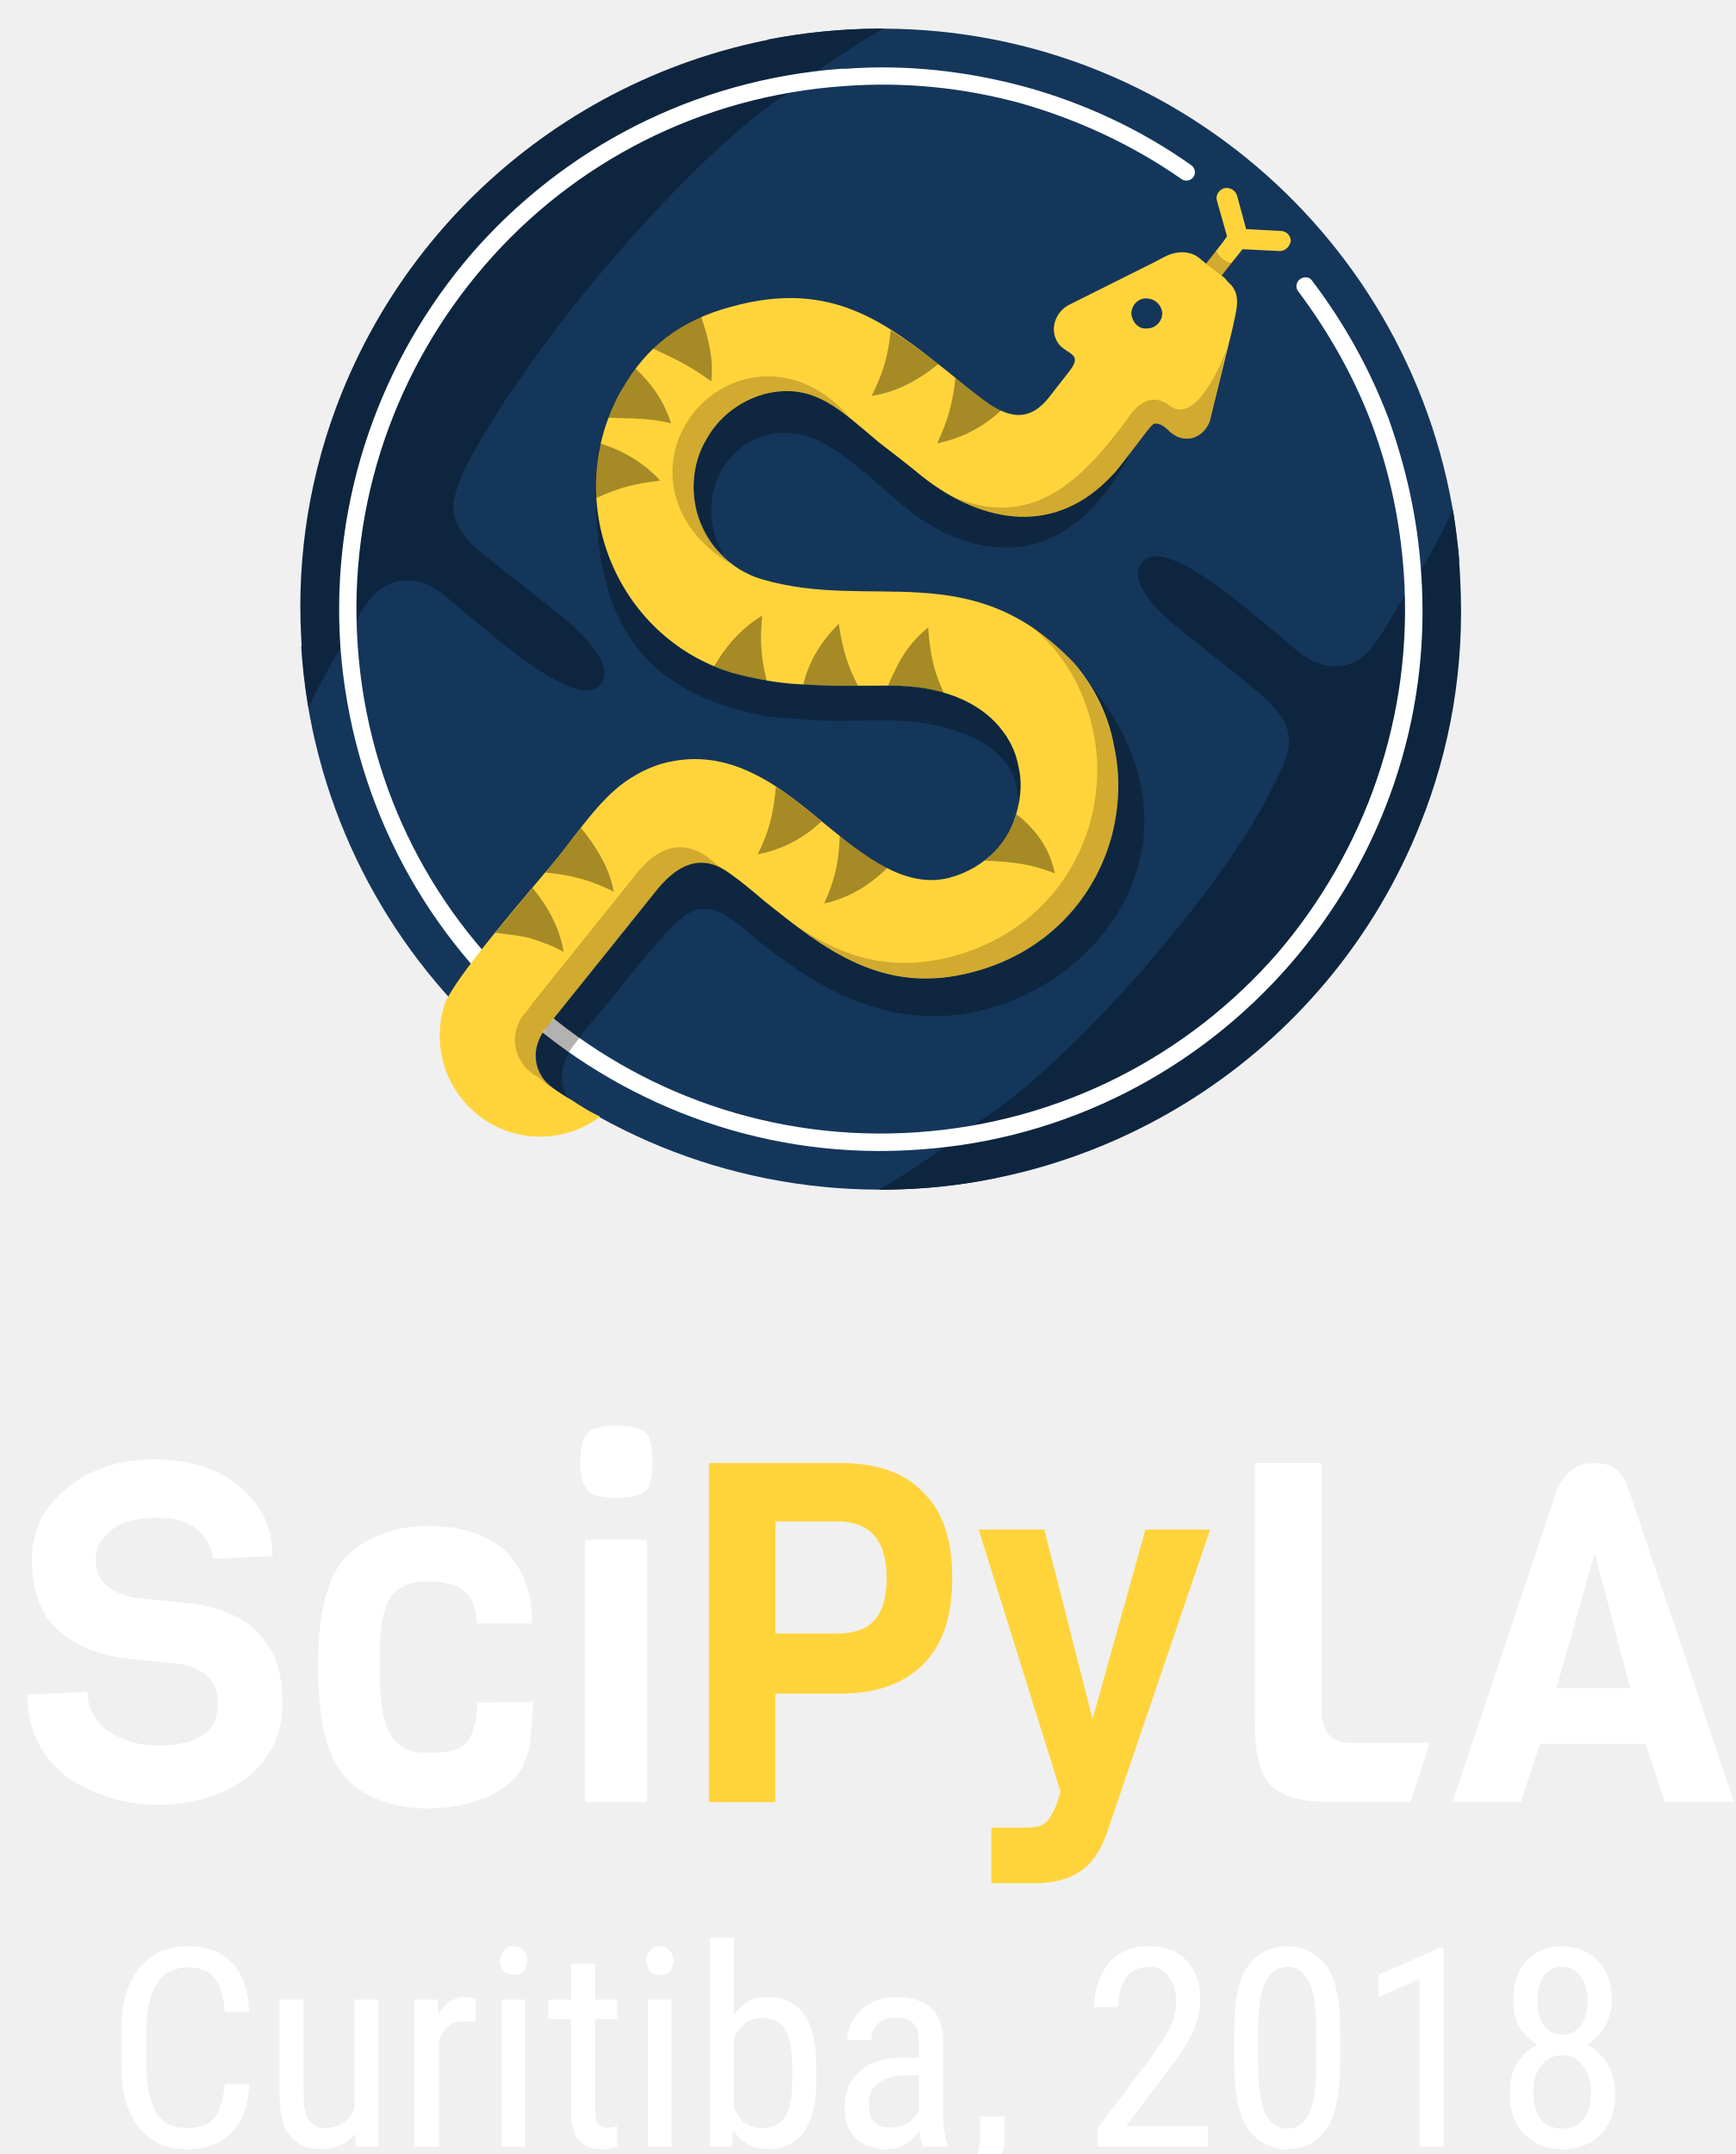
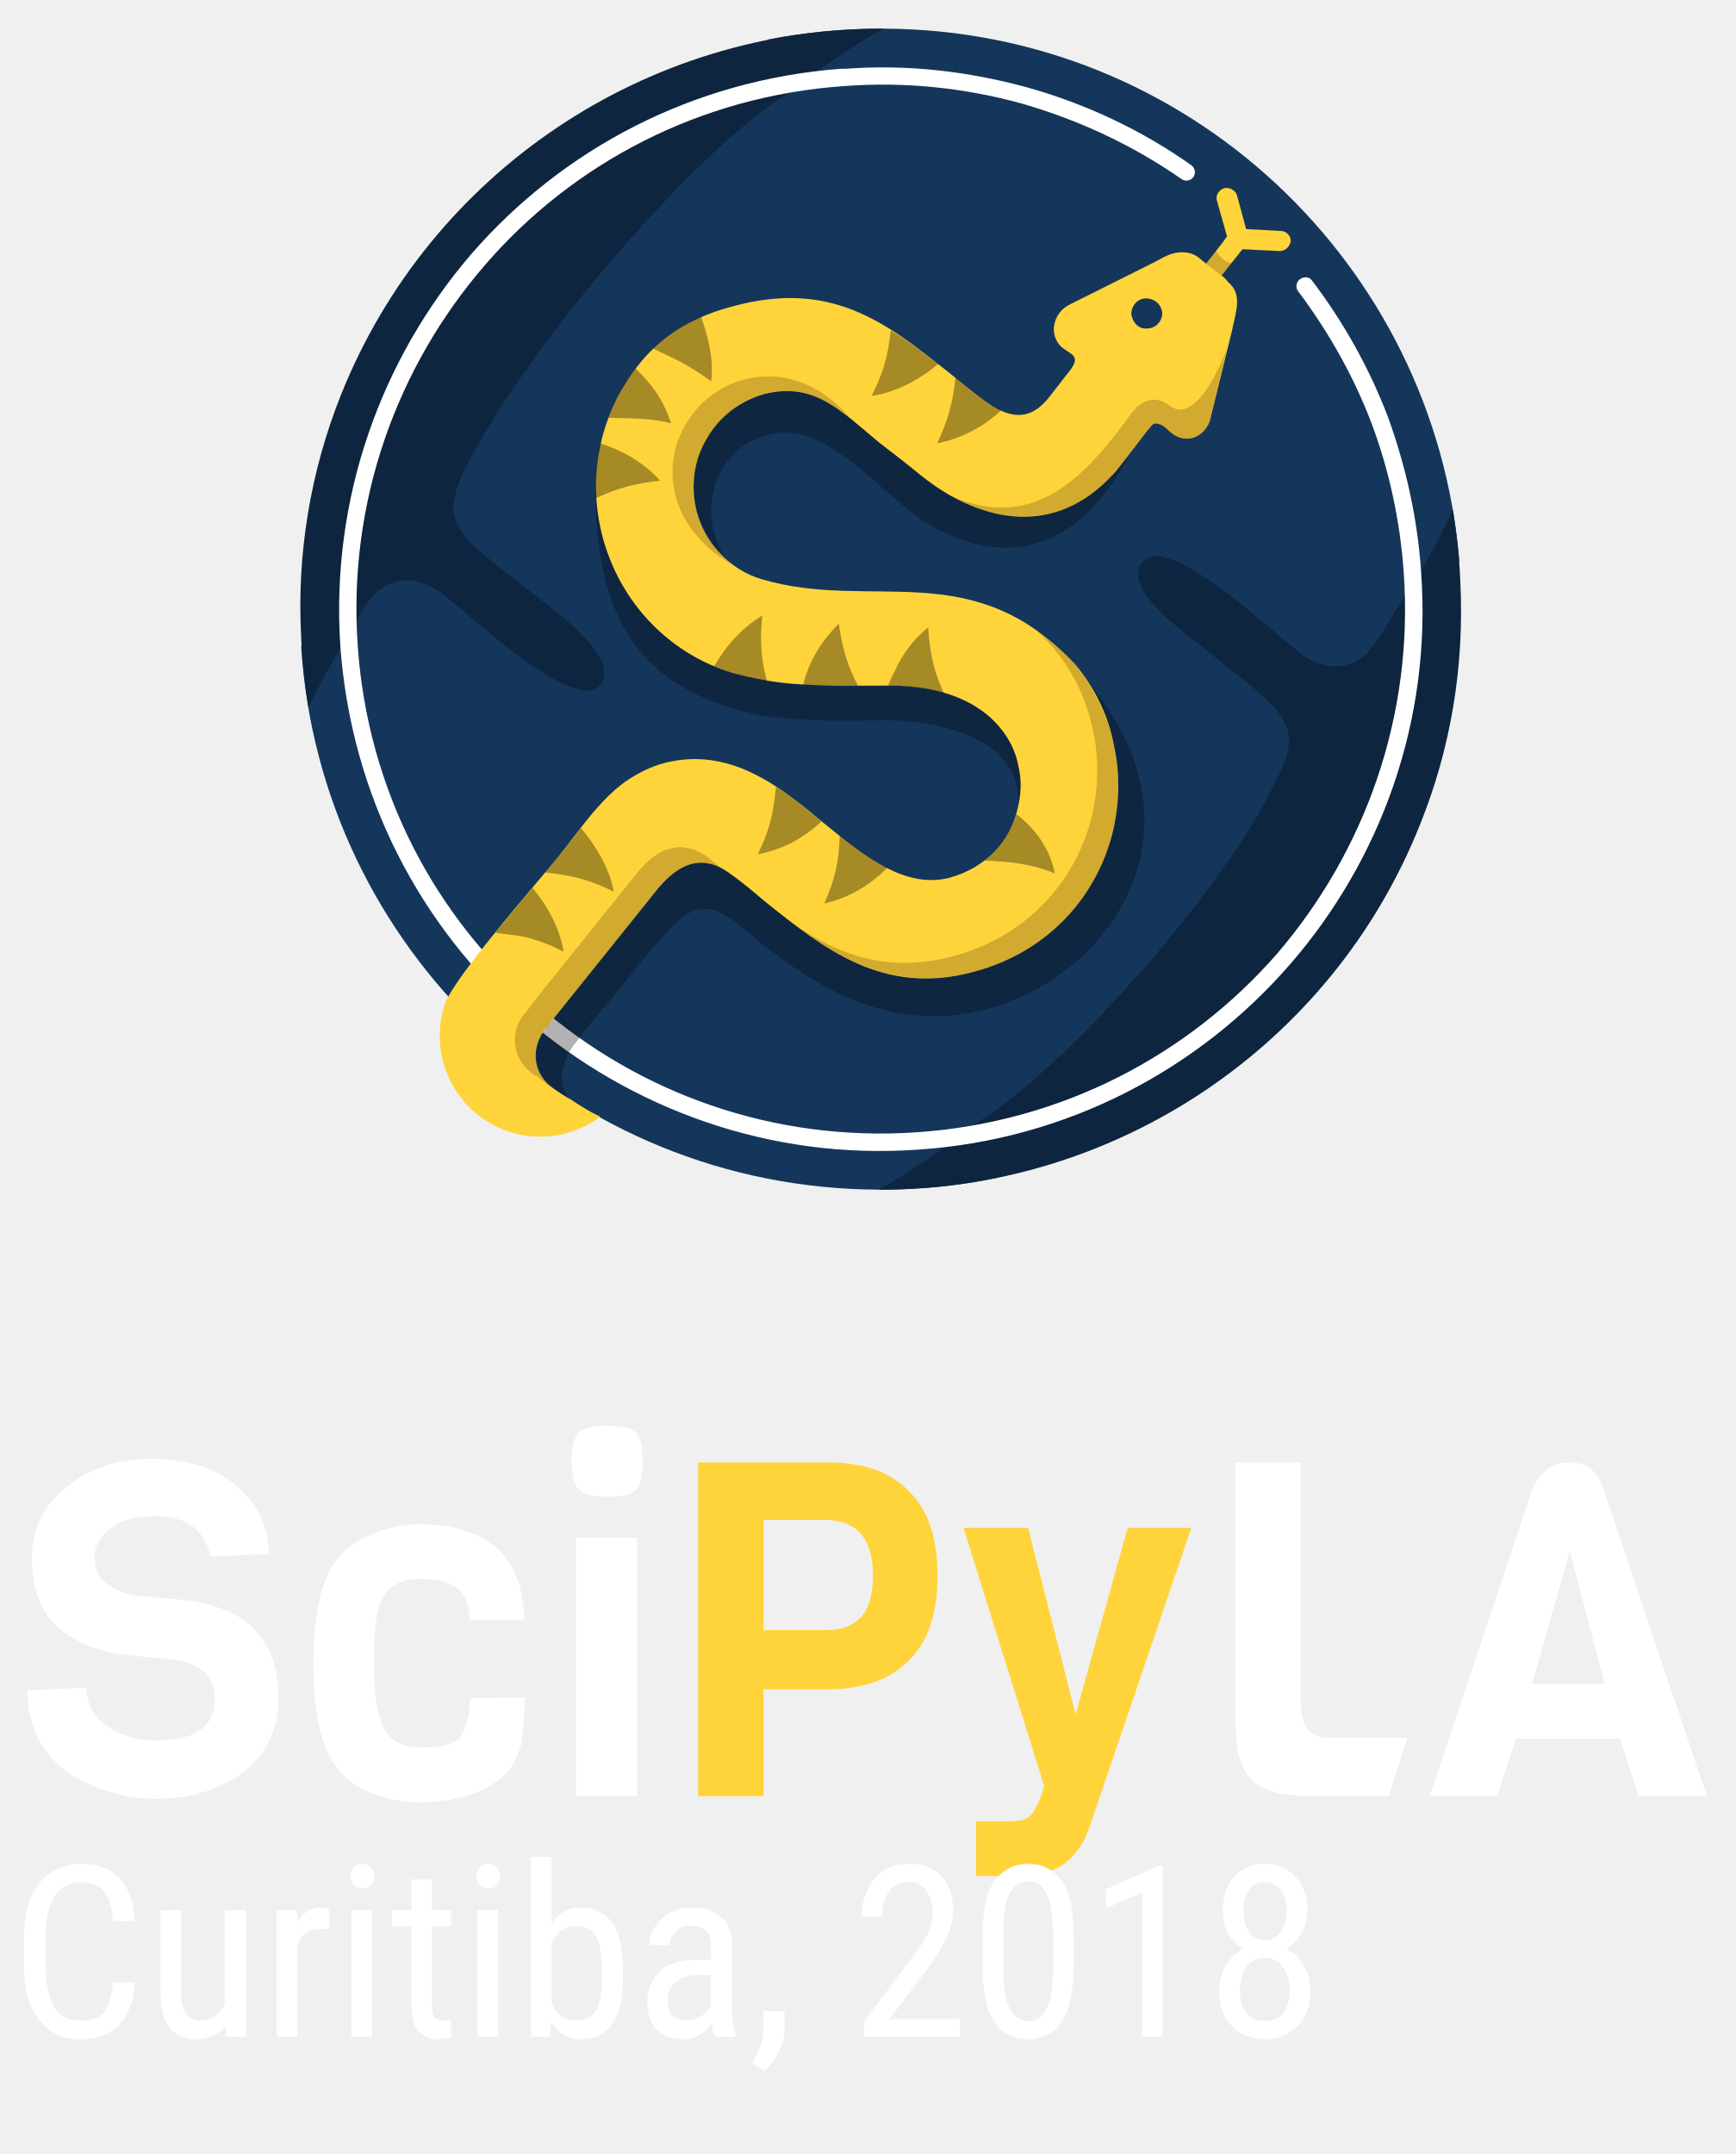
<svg xmlns="http://www.w3.org/2000/svg" version="1.1" x="0px" y="0px" width="54px" height="67px" viewBox="39.6 -36.804 54 67" enable-background="new 39.6 -36.804 54 67" xml:space="preserve" id="svg29">
  <defs id="defs33" />
  <g id="Camada_2" display="none">
    <rect x="29.8" y="-44" display="inline" fill="#71BE90" width="78.75" height="82" id="rect2" />
  </g>
  <g id="svg3685">
    <g id="g26">
      <g id="g14">
        <path id="path3694" fill="#14365B" d="M67.081-35.913c9.439,0.028,17.149,7.313,17.915,16.555     L70.597-0.169C69.405,0.087,68.187,0.2,66.939,0.2c-9.581-0.028-17.376-7.512-17.971-16.895l14.513-18.879     C64.644-35.8,65.834-35.913,67.081-35.913z" />
        <path id="path3696" fill="#0E253F" d="M65.04-34.609c0.709-0.481,1.361-0.935,2.041-1.304     c-7.369-0.028-14.088,4.45-16.865,11.367c-0.964,2.409-1.389,4.988-1.247,7.568c0.028,0.736,0.113,1.474,0.227,2.183     c0.312-0.652,0.652-1.275,0.992-1.843c0.34-0.538,0.737-1.474,1.247-1.843c0.681-0.453,1.332-0.312,1.955,0.171     c0.936,0.736,3.203,2.862,4.365,2.976c0.482,0.057,0.709-0.283,0.624-0.708c-0.113-0.482-0.651-1.049-1.332-1.616     c-1.134-0.907-2.438-1.871-2.835-2.296c-0.481-0.539-0.595-0.964-0.453-1.445c0.17-0.794,0.964-1.984,1.332-2.608     c0.283-0.453,0.624-0.936,0.964-1.417l0,0c2.353-3.345,6.038-7.285,8.106-8.504l0,0L65.04-34.609z" />
        <path id="path3698" fill="#0E253F" d="M68.952-1.104c-0.68,0.482-1.36,0.936-2.013,1.305     c7.342,0.028,14.089-4.45,16.838-11.367c0.935-2.324,1.389-4.875,1.247-7.597c-0.028-0.709-0.113-1.445-0.227-2.183     c-0.313,0.652-0.624,1.275-0.992,1.871l-0.482,0.766c-0.34,0.481-0.906,1.644-1.36,1.955c-0.651,0.454-1.332,0.313-1.927-0.142     c-0.965-0.766-3.232-2.891-4.395-3.005c-0.481-0.028-0.709,0.313-0.623,0.709c0.113,0.482,0.652,1.077,1.36,1.616     c1.105,0.906,2.409,1.87,2.806,2.324c0.737,0.793,0.596,1.36,0.113,2.324c-1.615,3.43-6.717,9.155-9.467,10.743l0,0L68.952-1.104     z" />
        <path id="path3700" fill="#FFFFFF" d="M79.979-27.749c-0.086-0.113-0.058-0.284,0.057-0.369     c0.113-0.085,0.283-0.085,0.367,0.028c0.992,1.305,1.787,2.722,2.382,4.28c0.538,1.503,0.907,3.09,1.021,4.791     c0.34,4.62-1.248,8.957-4.082,12.217s-6.916,5.442-11.537,5.755c-4.648,0.34-8.985-1.276-12.245-4.082     c-3.26-2.835-5.414-6.917-5.754-11.565c-0.312-4.62,1.275-8.957,4.081-12.217c2.835-3.26,6.889-5.414,11.509-5.755h0.142     c1.928-0.142,3.799,0.085,5.584,0.567c1.843,0.51,3.6,1.332,5.159,2.438c0.114,0.085,0.142,0.255,0.058,0.368     c-0.086,0.114-0.256,0.143-0.369,0.058c-1.502-1.049-3.203-1.843-4.988-2.354c-1.758-0.481-3.601-0.68-5.5-0.538     c-4.507,0.312-8.447,2.409-11.168,5.556c-2.749,3.175-4.28,7.37-3.969,11.849c0.313,4.507,2.41,8.447,5.584,11.168     c3.146,2.75,7.342,4.28,11.82,3.969c4.508-0.312,8.447-2.409,11.197-5.556c2.721-3.175,4.252-7.37,3.939-11.849     c-0.113-1.616-0.453-3.175-0.992-4.62C81.708-25.113,80.914-26.502,79.979-27.749z" />
        <path id="path3702" fill-opacity="0.302" d="M58.124-21.399L58.124-21.399     c0.057,3.345,0.992,5.612,4.195,6.604c0.623,0.198,1.247,0.312,1.871,0.34c1.219,0.113,1.898,0.057,3.061,0.057     c1.786,0.028,4.168,0.652,4.025,2.693c0.028-0.113,0.057-0.228,0.057-0.369l0,0v-0.028c0,0,0-0.028,0-0.057l0,0v-0.028l0,0l0,0     c0.029-0.028,0.029-0.057,0.029-0.085l0,0v-0.028l0,0v-0.028l0,0l0,0v-0.057l0,0l0,0l0,0v-0.028l0,0l0,0v-0.028l0,0v-0.028l0,0     l0,0v-0.028l0,0v-0.028l0,0h-0.029l0,0v-0.028l0,0v-0.028l0,0v-0.028l0,0l0,0l0,0v-0.028l0,0v-0.028l0,0l0,0v-0.028l0,0l0,0     v-0.028l0,0v-0.028l0,0l0,0v-0.028l0,0l-0.028-0.028l0,0v-0.028v-0.028l0,0l0,0v-0.028l0,0l0,0v-0.028l0,0v-0.029l0,0l0,0l0,0     l-0.028-0.028v-0.028v-0.028l0,0l0,0v-0.028v-0.028h-0.028v-0.028l0,0v-0.028v-0.028l0,0l0,0l-0.028-0.028v-0.028l0,0v-0.028     l-0.028-0.028v-0.028l0,0l0,0l0,0v-0.028l0,0l-0.028-0.028l0,0l0,0l0,0v-0.028v-0.028h-0.028l0,0v-0.028v-0.028v-0.028h-0.028     v-0.028v-0.028h-0.028l0,0v-0.028v-0.028l0,0H71.05v-0.028l0,0c0,0,0-0.028-0.028-0.028l0,0v-0.028v-0.028h-0.028v-0.028     l-0.028-0.028l0,0v-0.028l0,0l-0.028-0.028l0,0l0,0v-0.028l-0.028-0.028l0,0l0,0l-0.028-0.028l0,0l0,0l0,0l-0.028-0.028v-0.028     l0,0l0,0l0,0l-0.028-0.029l0,0v-0.028l0,0h-0.028l0,0v-0.028l0,0h-0.028l0,0v-0.028l0,0l-0.029-0.028l0,0l0,0l0,0l-0.027-0.028     l0,0V-14.2l0,0h-0.029l0,0c0-0.028,0-0.028-0.027-0.028l0,0c0-0.028,0-0.028-0.029-0.057l0,0c0,0-0.027,0-0.027-0.028l0,0     l-0.029-0.028l0,0L70.54-14.37l0,0c-0.029-0.028-0.029-0.028-0.029-0.028l0,0c-0.027-0.028-0.027-0.028-0.057-0.028l0,0     c0-0.028,0-0.028-0.027-0.057l0,0c0,0-0.029,0-0.029-0.028l0,0c-0.027,0-0.027,0-0.027-0.028l0,0     c-0.029,0-0.029-0.028-0.057-0.028l0,0l-0.029-0.028l0,0l-0.027-0.028l0,0c-0.029,0-0.029-0.028-0.058-0.028l0,0l-0.028-0.028     l0,0c-0.028,0-0.028-0.028-0.057-0.028l0,0l-0.028-0.028l0,0c-0.028,0-0.028-0.028-0.057-0.028l0,0l-0.028-0.028l0,0     c-0.028,0-0.028-0.028-0.057-0.028l0,0l-0.028-0.028l0,0c-0.028,0-0.028-0.028-0.057-0.028l0,0l-0.028-0.028l0,0     c-0.028,0-0.028,0-0.057-0.028l0,0c-0.028,0-0.028,0-0.057-0.028l0,0h-0.029l0,0c-0.027-0.028-0.027-0.028-0.057-0.028l0,0     c-0.027-0.028-0.027-0.028-0.057-0.028l0,0c0,0-0.027-0.028-0.057-0.028l0,0c0,0-0.027,0-0.027-0.028l0,0     c-0.029,0-0.057,0-0.057,0l0,0c-0.029-0.029-0.029-0.029-0.057-0.029l0,0c-0.029,0-0.029-0.028-0.057-0.028l0,0     c-0.029,0-0.029,0-0.057-0.028l0,0c0,0-0.029,0-0.057,0l0,0c0-0.028-0.029-0.028-0.058-0.028l0,0l-0.057-0.028l0,0     c0,0-0.028,0-0.057,0l0,0c0-0.028-0.028-0.028-0.057-0.028l0,0c0,0-0.028,0-0.057-0.028l0,0c-0.028,0-0.028,0-0.057,0l0,0     c-0.028,0-0.028,0-0.057-0.028l0,0c-0.028,0-0.028,0-0.057,0l0,0c-0.028,0-0.057,0-0.057-0.028l0,0c-0.028,0-0.057,0-0.085,0l0,0     c0,0-0.029,0-0.057-0.028l0,0h-0.057l0,0c-0.029,0-0.057,0-0.057,0l0,0c-0.029-0.028-0.057-0.028-0.086-0.028l0,0     c0,0-0.027,0-0.057,0l0,0c-0.027,0-0.057,0-0.057-0.028l0,0c-0.027,0-0.057,0-0.084,0l0,0c0,0-0.029,0-0.057,0l0,0     c-0.029,0-0.058,0-0.086,0l0,0l-0.057-0.028l0,0c-0.028,0-0.057,0-0.085,0l0,0c0,0-0.028,0-0.057,0l0,0c-0.028,0-0.057,0-0.085,0     l0,0c0,0-0.028,0-0.057,0l0,0c-0.028-0.028-0.057-0.028-0.085-0.028l0,0c-0.028,0-0.058,0-0.058,0l0,0c-0.027,0-0.057,0-0.084,0     l0,0c-0.029,0-0.057,0-0.086,0l0,0c-0.027,0-0.057,0-0.084,0l0,0h-0.029l0,0h-0.057l0,0h-0.057l0,0h-0.057l0,0h-0.057h-0.057l0,0     h-0.028h-0.057l0,0h-0.057H66.77l0,0h-0.028h-0.057h-0.057H66.6h-0.057l0,0h-0.028l0,0h-0.057h-0.057l0,0h-0.029l0,0h-0.057l0,0     h-0.027h-0.057h-0.029l0,0h-0.057l0,0h-0.057l0,0h-0.027l0,0h-0.057h-0.029h-0.057h-0.028l0,0h-0.057l0,0h-0.028h-0.057l0,0     h-0.028l0,0h-0.057l0,0h-0.028h-0.057l0,0h-0.057h-0.028l0,0h-0.057l0,0h-0.028l0,0h-0.057l0,0h-0.057l0,0h-0.029l0,0H65.21l0,0     h-0.027l0,0h-0.057h-0.057l0,0H65.04l0,0h-0.057l0,0l-0.057-0.028l0,0H64.87h-0.028l0,0h-0.057l0,0h-0.057l0,0h-0.057l0,0h-0.057     l0,0h-0.028H64.53l0,0h-0.057l0,0l-0.057-0.028l0,0H64.36l0,0h-0.057l0,0h-0.057l0,0h-0.029l0,0H64.19l0,0h-0.029l0,0h-0.027l0,0     h-0.029l0,0l-0.027-0.028h-0.029l0,0h-0.027l0,0h-0.057l0,0h-0.029h-0.027l0,0h-0.029l0,0h-0.027h-0.029l-0.027-0.028h-0.058l0,0     h-0.028l0,0H63.68h-0.028l0,0h-0.028c-0.028-0.028-0.057-0.028-0.085-0.028H63.51l0,0h-0.028h-0.028l0,0l-0.028-0.028h-0.028     h-0.028l0,0H63.34h-0.057l0,0l-0.028-0.028l0,0h-0.029l0,0h-0.027h-0.029l0,0h-0.027l0,0l-0.029-0.028h-0.027h-0.029l0,0h-0.027     l0,0l-0.057-0.028h-0.029h-0.027l0,0h-0.029l0,0l-0.027-0.028h-0.029h-0.027l0,0h-0.029l0,0l-0.027-0.028h-0.029h-0.028h-0.028     l-0.028-0.028h-0.028l0,0h-0.028h-0.028l-0.028-0.028h-0.028h-0.028l0,0l-0.028-0.028h-0.028h-0.028     c-0.057-0.028-0.085-0.028-0.142-0.057l-0.057-0.028c-0.028,0-0.085-0.028-0.114-0.028h-0.027     c-0.057-0.028-0.113-0.057-0.143-0.057l-0.057-0.028c-0.027-0.028-0.057-0.028-0.113-0.057h-0.027     c-0.029-0.028-0.086-0.058-0.143-0.058l-0.028-0.028c-0.028-0.028-0.085-0.028-0.113-0.057l-0.028-0.028     c-0.057,0-0.085-0.028-0.142-0.057l-0.028-0.028c-0.028,0-0.057-0.028-0.113-0.057l-0.029-0.028     c-0.027,0-0.084-0.028-0.113-0.057l-0.027-0.028c-0.029-0.028-0.086-0.028-0.113-0.057l-0.029-0.028     c-0.057-0.028-0.084-0.057-0.113-0.085h-0.027c-0.029-0.028-0.057-0.057-0.114-0.085l-0.028-0.028     c-0.028-0.028-0.057-0.057-0.085-0.085l-0.028-0.028c-0.057-0.028-0.085-0.057-0.113-0.085l-0.028-0.028     c-0.028-0.028-0.057-0.057-0.085-0.057l-0.028-0.028c-0.057-0.057-0.085-0.085-0.113-0.114l-0.028-0.028     c-0.029-0.028-0.057-0.057-0.086-0.085l-0.027-0.028c-0.029-0.028-0.057-0.057-0.086-0.085l-0.027-0.028     c-0.029-0.028-0.057-0.057-0.086-0.085l-0.027-0.028c-0.029-0.057-0.057-0.085-0.086-0.113l-0.027-0.028     c-0.029-0.028-0.057-0.057-0.086-0.085l-0.028-0.057c-0.028-0.028-0.028-0.057-0.057-0.085c0,0-0.028,0-0.028-0.028     c-0.028-0.028-0.057-0.057-0.085-0.113l-0.028-0.028c-0.028-0.028-0.028-0.057-0.057-0.085l-0.028-0.028     c-0.028-0.058-0.028-0.086-0.057-0.114l-0.028-0.057c-0.028-0.028-0.028-0.057-0.057-0.085l-0.028-0.057     c-0.028-0.028-0.058-0.057-0.058-0.113c-0.027,0-0.027-0.028-0.027-0.028c-0.029-0.028-0.029-0.057-0.057-0.085l-0.029-0.057     c0-0.028-0.027-0.057-0.027-0.085c-0.029-0.028-0.029-0.057-0.057-0.085c0-0.028-0.029-0.057-0.029-0.085l-0.027-0.057     c0-0.028-0.029-0.057-0.029-0.085c-0.027-0.028-0.027-0.028-0.027-0.057c-0.029-0.028-0.029-0.057-0.057-0.114     c0,0,0-0.028,0-0.057c-0.029-0.028-0.029-0.057-0.029-0.057c-0.027-0.028-0.027-0.057-0.027-0.057     c-0.029-0.057-0.029-0.085-0.057-0.142c0,0,0-0.028,0-0.057c-0.029-0.028-0.029-0.057-0.029-0.057     c0-0.028-0.028-0.057-0.028-0.085s-0.028-0.057-0.028-0.113c0-0.028,0-0.028-0.028-0.057c0-0.028,0-0.057,0-0.085     c-0.028-0.028-0.028-0.028-0.028-0.057s-0.028-0.085-0.028-0.113s0-0.057,0-0.085c-0.028-0.029-0.028-0.029-0.028-0.058     s0-0.057,0-0.085c-0.028-0.028-0.028-0.057-0.028-0.085s0-0.057,0-0.085c-0.028-0.028-0.028-0.057-0.028-0.085s0-0.057,0-0.085     c0,0,0-0.028,0-0.057c-0.028-0.028-0.028-0.057-0.028-0.085c0-0.057,0-0.085,0-0.113s0-0.028,0-0.057s0-0.057,0-0.085     C58.124-21.371,58.124-21.399,58.124-21.399L58.124-21.399z M57.302-2.606c-0.34-0.481-0.255-0.964,0-1.474     c0.086-0.142,0.199-0.284,0.313-0.426c0.113-0.17,0.227-0.312,0.368-0.481c0.821-0.907,2.041-2.637,2.835-3.26l0.027-0.028l0,0     l0,0v-0.028h0.029l0,0l0.027-0.028l0,0h0.029l0,0l0,0l0.027-0.028l0,0l0,0l0.029-0.028l0,0h0.027l0,0l0.029-0.028l0,0l0,0l0,0     h0.027l0.029-0.028l0,0h0.028l0,0l0.028-0.028l0,0l0,0l0,0h0.028l0,0h0.028l0,0c0-0.028,0.028-0.028,0.028-0.028l0,0h0.028l0,0     h0.028l0,0c0-0.028,0.028-0.028,0.057-0.028l0,0c0.028,0,0.028,0,0.057,0l0,0h0.028l0,0c0.227-0.028,0.453,0.028,0.68,0.17l0,0     c0.369,0.198,0.738,0.538,1.22,0.936c1.389,1.077,3.43,2.494,6.038,2.183c4.336-0.511,8.22-5.499,4.024-10.403v0.028h0.028l0,0     l0,0l0,0l0,0l0,0l0,0l0,0l0,0v0.028l0,0l0,0l0,0l0,0c0.028,0.028,0.028,0.028,0.057,0.057l0,0     c0.17,0.283,0.313,0.567,0.453,0.879v0.028c0.143,0.312,0.228,0.624,0.313,0.964l0,0c0,0,0,0.028,0,0.057     c0.028,0.028,0.028,0.057,0.028,0.085l0,0c0,0.028,0,0.057,0.028,0.085l0,0c0,0.028,0,0.057,0,0.085l0,0v0.028l0,0     c0.028,0.028,0.028,0.057,0.028,0.085l0,0c0,0.057,0,0.085,0,0.142l0,0c0.028,0.028,0.028,0.085,0.028,0.113l0,0     c0,0.028,0,0.058,0,0.086l0,0v0.057v0.057l0,0l0.028,0.028l0,0c0,0.028,0,0.057,0,0.085l0,0v0.057c0,0.028,0,0.057,0,0.085l0,0     c0,0.028,0,0.057,0,0.085l0,0c0,0.028,0,0.085,0,0.113v0.057l0,0v0.028l0,0v0.057v0.028v0.057l0,0v0.028l0,0v0.057l-0.028,0.028     v0.057v0.028v0.058v0.057v0.028v0.057l-0.028,0.028v0.057v0.028v0.057v0.028L74.31-11.45v0.028v0.057l0,0v0.028l0,0l-0.028,0.057     v0.028v0.057l0,0v0.028l0,0l-0.028,0.057l0,0v0.028l0,0v0.057l0,0l-0.028,0.028l0,0v0.057l0,0v0.028l0,0l-0.028,0.057l0,0     c0,0.028,0,0.057-0.028,0.086l0,0c0,0.028,0,0.057-0.028,0.085l0,0c0,0.028,0,0.057-0.028,0.085l0,0     c0,0.057-0.028,0.113-0.057,0.198c0,0.028,0,0.057-0.028,0.085c0,0.028,0,0.057-0.029,0.085c0,0.028-0.027,0.057-0.027,0.085     c-0.029,0.028-0.029,0.057-0.029,0.085c-0.027,0.057-0.057,0.113-0.084,0.17c0,0.028-0.029,0.057-0.029,0.085l0,0     C73.8-9.778,73.8-9.75,73.771-9.721c0,0.029-0.027,0.058-0.027,0.086l0,0c-0.029,0.057-0.057,0.113-0.113,0.17     c-0.029,0.057-0.057,0.113-0.086,0.17l0,0c0,0.028-0.027,0.057-0.057,0.085l0,0c0,0.028-0.028,0.057-0.028,0.085     c-0.028,0.028-0.057,0.057-0.057,0.085c-0.028,0.057-0.085,0.113-0.113,0.142s-0.028,0.057-0.057,0.085l0,0     c-0.028,0.028-0.028,0.057-0.057,0.085s-0.028,0.057-0.057,0.085c-0.028,0-0.057,0.029-0.057,0.058l0,0     c-0.028,0.028-0.057,0.057-0.057,0.085c-0.028,0.028-0.058,0.057-0.085,0.057l0,0c0,0.028-0.029,0.057-0.057,0.085l0,0     c-0.029,0.028-0.057,0.057-0.057,0.085c-0.029,0-0.057,0.028-0.086,0.057l0,0c0,0.028-0.027,0.057-0.057,0.085l0,0     c-0.027,0-0.057,0.028-0.084,0.057c0,0.028-0.029,0.057-0.057,0.057c-0.029,0.028-0.057,0.057-0.086,0.085     c0,0.028-0.027,0.028-0.057,0.057c-0.028,0.028-0.057,0.057-0.085,0.057c-0.028,0.028-0.057,0.057-0.085,0.085l0,0     c0,0-0.028,0.028-0.057,0.057s-0.057,0.028-0.085,0.057l0,0c-0.028,0.028-0.057,0.028-0.085,0.057     C71.957-7.538,71.929-7.51,71.9-7.51c-0.028,0.028-0.058,0.057-0.085,0.057c-0.029,0.028-0.057,0.057-0.086,0.057l0,0     c-0.027,0.028-0.057,0.057-0.084,0.057c-0.029,0.028-0.057,0.028-0.086,0.057l0,0c-0.027,0.028-0.057,0.028-0.084,0.057l0,0     c-0.029,0.028-0.057,0.028-0.086,0.057c-0.027,0-0.057,0.028-0.085,0.057c-0.028,0-0.057,0.028-0.085,0.028l0,0     c-0.057,0.028-0.085,0.028-0.113,0.057l0,0C71.078-7,71.05-7,71.021-6.971l0,0c-0.028,0-0.057,0.028-0.085,0.028     c-0.057,0.028-0.085,0.028-0.113,0.057l0,0c-0.028,0-0.057,0.028-0.086,0.028l0,0c-0.057,0.028-0.084,0.028-0.113,0.057l0,0     c-0.027,0-0.057,0.028-0.084,0.028l0,0c-0.057,0-0.086,0.028-0.113,0.028l0,0c-0.029,0.028-0.057,0.028-0.113,0.057     c-0.029,0-0.057,0-0.086,0.028l0,0c-0.057,0-0.085,0.028-0.113,0.028l0,0c-0.028,0-0.085,0.028-0.113,0.028l0,0     c-0.028,0-0.057,0.028-0.113,0.028l0,0c-0.028,0.028-0.085,0.028-0.113,0.028l0,0c-0.057,0.028-0.086,0.028-0.143,0.028l0,0     C69.575-6.49,69.548-6.49,69.491-6.49l0,0c-0.029,0.029-0.086,0.029-0.113,0.029l0,0c-0.057,0.028-0.086,0.028-0.143,0.028l0,0     c-0.027,0-0.085,0-0.113,0.028l0,0c-0.057,0-0.085,0-0.113,0l0,0c-0.057,0-0.085,0-0.142,0.028l0,0c-0.028,0-0.085,0-0.113,0     s-0.085,0-0.113,0c-0.058,0-0.085,0-0.142,0c-0.029,0-0.057,0-0.113,0c-0.029,0-0.057,0-0.113,0c-0.029,0-0.086,0-0.113,0     c-0.029,0-0.086,0-0.114,0s-0.085,0-0.113,0c-0.028-0.028-0.085-0.028-0.113-0.028s-0.085,0-0.113,0l0,0     c-0.028-0.028-0.057-0.028-0.113-0.028l0,0c-0.028,0-0.058,0-0.114-0.028c-0.027,0-0.057,0-0.084,0     C67.337-6.49,67.308-6.49,67.28-6.49c-0.029,0-0.086-0.028-0.113-0.028c-0.029,0-0.057-0.028-0.113-0.028l0,0     c-0.029,0-0.058-0.028-0.086-0.028s-0.085-0.028-0.113-0.028c-0.028-0.028-0.057-0.028-0.113-0.028     c-0.028-0.028-0.057-0.028-0.085-0.057c-0.028,0-0.057-0.028-0.113-0.028c-0.028,0-0.057-0.028-0.085-0.028     c-0.029-0.028-0.086-0.028-0.113-0.057c-0.029,0-0.057-0.028-0.086-0.028c-0.027-0.028-0.057-0.028-0.113-0.057l0,0     c-0.027,0-0.057-0.028-0.084-0.057c-0.029,0-0.057-0.028-0.086-0.028C65.919-7,65.891-7,65.862-7.028l0,0     c-0.028-0.028-0.057-0.028-0.085-0.057l0,0c-0.028,0-0.057-0.028-0.085-0.057l0,0c-0.057,0-0.085-0.028-0.113-0.028     c-0.028-0.028-0.057-0.057-0.085-0.057c-0.028-0.028-0.057-0.057-0.085-0.057C65.38-7.311,65.353-7.34,65.296-7.34     c-0.057-0.057-0.113-0.085-0.17-0.113C65.097-7.481,65.069-7.51,65.04-7.51c-0.027-0.028-0.057-0.058-0.084-0.086l0,0     c-0.029,0-0.057-0.028-0.114-0.057c-0.028-0.028-0.057-0.028-0.085-0.057l0,0c-0.028-0.028-0.057-0.057-0.085-0.057l0,0     c-0.028-0.028-0.057-0.057-0.085-0.085l0,0c-0.028,0-0.057-0.028-0.085-0.057l0,0c-0.057-0.028-0.113-0.085-0.17-0.113     l-0.085-0.085l0,0c-0.086-0.057-0.17-0.142-0.256-0.198l0,0c-0.057-0.057-0.113-0.085-0.17-0.142h-0.027     c-0.058-0.028-0.114-0.085-0.171-0.142l0,0c-0.085-0.058-0.17-0.143-0.255-0.199l-0.057-0.057l0,0l-0.086-0.085l0,0     c-0.85-0.736-1.729-1.672-2.806-0.595l-0.028,0.028l0,0c-0.028,0.028-0.028,0.028-0.057,0.028l0,0l-0.028,0.028l0,0l-0.028,0.028     l0,0L60.25-9.381l0,0l-0.028,0.057l0,0l-0.028,0.028l0,0l-0.028,0.028l0,0l-0.028,0.028l0,0l-0.028,0.028l0,0L60.08-9.182l0,0     l-0.368,0.481l0,0L56.82-5.1l-0.028,0.028l-0.17,0.198c-0.057,0.085-0.086,0.142-0.143,0.198     c-0.027,0.028-0.027,0.057-0.057,0.113l0,0l0,0c-0.227,0.454-0.17,0.964,0.143,1.361l0.368,0.34L57.302-2.606z M62.149-19.444     c-1.389-2.409,0.879-4.818,3.117-3.543c1.305,0.737,2.24,1.956,3.431,2.608c1.786,0.963,4.251,1.19,6.095-2.382l0,0l0,0     l-0.029,0.028l0,0l0,0v0.028h-0.027v0.028l0,0h-0.029v0.028l0,0l-0.027,0.029l0,0l0,0l-0.029,0.028l0,0v0.028h-0.027l0,0v0.028     l-0.057,0.057v0.028l0,0h-0.029l-0.028,0.028v0.028l0,0l0,0l-0.028,0.028l0,0l0,0v0.028h-0.028l0,0v0.028l0,0h-0.028v0.028l0,0     l0,0h-0.028v0.028l0,0l0,0l-0.028,0.028l0,0l0,0l0,0l0,0l-0.028,0.028l0,0l0,0v0.028l0,0H74.31l0,0v0.028l0,0l0,0l0,0h-0.028l0,0     v0.028l0,0l0,0l0,0l-0.028,0.028l0,0l0,0l0,0l0,0l0,0l-0.028,0.028l0,0l0,0l0,0l0,0l0,0l0,0l0,0l-0.028,0.028     c-1.899,1.729-3.855,1.417-5.727,0.17c-0.027-0.028-0.057-0.028-0.084-0.057c-0.199-0.142-0.341-0.283-0.454-0.396     c-0.255-0.198-0.454-0.341-0.765-0.567c-0.086-0.085-0.143-0.142-0.228-0.198l0,0c-1.105-0.879-1.927-1.758-3.288-1.53l0,0     c-0.028,0-0.028,0.028-0.057,0.028h-0.028c0,0-0.028,0-0.057,0l-0.028,0.028h-0.028c-0.028,0-0.057,0-0.085,0l-0.028,0.028     h-0.028l-0.057,0.028h-0.029h-0.027l-0.029,0.028h-0.057l-0.027,0.028h-0.029l-0.027,0.028h-0.057l-0.029,0.028h-0.027     l-0.029,0.028h-0.027l-0.057,0.028l-0.029,0.028h-0.027l-0.029,0.028h-0.028l-0.028,0.028l-0.028,0.028h-0.057l-0.028,0.028     l-0.028,0.028h-0.028l-0.028,0.028l0,0l-0.028,0.028l-0.028,0.028h-0.028l0,0l-0.028,0.028l0,0l-0.028,0.028l-0.028,0.028h-0.028     l0,0l-0.028,0.028l0,0l-0.028,0.028l-0.028,0.028l-0.028,0.028l-0.029,0.028l0,0h-0.027l0,0l-0.029,0.028l-0.027,0.028     l-0.029,0.028l0,0v0.028l-0.027,0.029l0,0c-0.057,0.028-0.086,0.085-0.113,0.142l-0.029,0.028l-0.027,0.028l0,0l-0.029,0.028     l-0.027,0.028c0,0-0.029,0.028-0.029,0.057c-0.027,0.028-0.027,0.057-0.057,0.085l0,0c-0.027,0-0.027,0.028-0.057,0.057l0,0     c0,0.028-0.028,0.057-0.028,0.085c-0.028,0.028-0.057,0.057-0.057,0.085l0,0c-0.057,0.113-0.113,0.255-0.17,0.368     c0,0.028-0.028,0.057-0.028,0.057l0,0v0.058l0,0l-0.028,0.028c0,0.028,0,0.028,0,0.057l-0.028,0.028v0.057l0,0v0.028     l-0.028,0.028l0,0v0.028v0.028l-0.028,0.057l0,0v0.028l0,0v0.028l0,0v0.057l0,0v0.028l-0.028,0.028l0,0v0.028l0,0v0.057v0.028     v0.028v0.028v0.057v0.028v0.028l0,0l-0.028,0.057v0.028v0.028l0,0v0.028l0,0v0.057v0.028l0,0l0.028,0.029v0.057l0,0v0.028v0.028     v0.057v0.028v0.028v0.057l0.028,0.028l0,0v0.028v0.057v0.028l0.028,0.028v0.057v0.028v0.028l0.028,0.057v0.028v0.028l0.028,0.028     l0,0v0.028v0.028l0.028,0.028v0.028l0,0v0.028l0,0l0,0l0.028,0.028v0.028l0,0v0.028l0,0v0.028l0,0h0.028l0,0v0.028l0,0v0.028     l0.028,0.028l0,0v0.029l0,0l0,0l0,0l0.028,0.028l0,0v0.028l0,0v0.028l0.028,0.028l0,0l0.028,0.028v0.028v0.028l0,0h0.028v0.028     l0,0l0.028,0.028l0,0v0.028l0,0l0.028,0.028l0,0v0.028h0.028v0.028l0,0v0.028l0,0l0.029,0.028l0,0l0,0l0.027,0.028l0,0v0.028l0,0     h0.029v0.028l0,0l0.027,0.028l0,0l0,0l0.029,0.028l0,0v0.028l0,0h0.027v0.028l0.029,0.028l0,0l0,0l0.027,0.028v0.028l0,0h0.029     v0.028l0,0l0.027,0.028l0,0l0.029,0.028l0,0l0.027,0.028v0.028h0.029l0.027,0.028l0,0v0.028l0,0l0,0l0,0l0,0l0,0h0.029l0,0l0,0     v0.028l0,0l0,0l0,0l0,0l0,0h0.027l0,0l0,0l0,0v0.028l0,0l0,0l0,0l0,0l0,0h0.029l0,0l0,0l0,0l0,0l0,0l0,0l0,0l0,0v0.028l0,0l0,0     l0,0l0,0l0,0h0.027l0,0l0,0l0,0l0,0l0,0l0,0l0,0l0,0v0.028l0,0l0,0l0,0l0,0l0,0H62.149L62.149-19.444L62.149-19.444     L62.149-19.444z" />
        <path id="path3704" fill="#FFD43B" d="M56.849-2.918C56.14-3.4,56.083-4.25,56.622-4.874     l3.458-4.309c0.624-0.737,1.332-1.077,2.183-0.481c0.368,0.255,0.736,0.566,1.105,0.878c1.842,1.475,3.686,2.977,6.52,2.211     c2.324-0.623,3.799-2.324,4.309-4.28c0.227-0.906,0.255-1.842,0.057-2.749c-0.17-0.936-0.596-1.814-1.247-2.58     c-3.203-3.373-6.293-1.587-9.723-2.607c-0.481-0.142-0.936-0.425-1.276-0.794c-0.34-0.34-0.595-0.793-0.736-1.304     c-0.199-0.794-0.085-1.615,0.312-2.268c0.368-0.652,0.992-1.162,1.786-1.389c1.559-0.397,2.409,0.538,3.571,1.502     c0.368,0.283,0.851,0.652,1.333,1.049c1.927,1.531,4.195,1.843,5.924-0.028c0.198-0.17,1.162-1.53,1.275-1.587     c0.17-0.085,0.396,0.113,0.51,0.227c0.426,0.396,1.021,0.255,1.248-0.312l0.709-2.892c0.113-0.567,0.311-1.077-0.143-1.446     c-0.057-0.085-0.113-0.142-0.198-0.198l0.651-0.821l1.162,0.057c0.171,0,0.313-0.143,0.341-0.313c0-0.17-0.142-0.312-0.312-0.312     l-1.077-0.057l-0.284-1.049c-0.057-0.17-0.227-0.255-0.396-0.227c-0.17,0.057-0.283,0.227-0.227,0.396l0.312,1.105l-0.142,0.198     l0,0l-0.51,0.652c-0.057-0.057-0.113-0.085-0.17-0.142c-0.256-0.227-0.567-0.255-0.879-0.17c-0.199,0.057-0.369,0.17-0.539,0.255     l-2.664,1.332c-0.453,0.227-0.652,0.822-0.313,1.247c0.283,0.313,0.737,0.284,0.313,0.822l-0.596,0.766     c-0.623,0.822-1.247,0.68-1.898,0.255c-0.454-0.312-0.879-0.681-1.305-1.021c-1.898-1.502-3.6-2.863-6.689-2.013     c-1.615,0.426-2.664,1.247-3.43,2.58c-1.928,3.345-0.256,7.682,3.43,8.815c0.623,0.17,1.219,0.283,1.871,0.34     c1.219,0.085,1.898,0.057,3.033,0.057c1.672,0,2.777,0.539,3.4,1.275c0.313,0.369,0.511,0.766,0.596,1.219     c0.113,0.454,0.086,0.907-0.028,1.361c-0.227,0.964-0.964,1.813-2.126,2.126c-1.36,0.34-2.607-0.652-3.826-1.645     c-0.681-0.566-1.389-1.162-2.184-1.559c-0.821-0.426-1.7-0.596-2.579-0.426c-0.51,0.085-1.021,0.313-1.502,0.652     c-0.822,0.595-1.446,1.559-2.069,2.324c-0.709,0.879-3.288,3.799-3.543,4.62c-0.086,0.284-0.143,0.624-0.143,0.936     c0,1.729,1.39,3.146,3.119,3.146c0.708,0,1.332-0.227,1.842-0.595l0,0l0.028-0.028l0,0c-0.368-0.171-0.538-0.284-0.878-0.511     C57.188-2.691,57.019-2.804,56.849-2.918z M75.273-26.587c-0.255,0.028-0.454-0.198-0.481-0.454c0-0.255,0.197-0.481,0.453-0.481     c0.283,0,0.482,0.198,0.51,0.453C75.755-26.813,75.557-26.587,75.273-26.587z" />
        <path id="path3706" fill="#1A0000" fill-opacity="0.2" d="M69.235-7.056     c-2.041,0.538-3.571-0.057-4.961-1.021c1.56,1.19,3.232,2.126,5.613,1.502c2.324-0.623,3.799-2.324,4.309-4.28     c0.227-0.906,0.255-1.842,0.057-2.749c-0.142-0.709-0.426-1.389-0.851-2.041c-0.113-0.17-0.255-0.34-0.396-0.539     c-0.397-0.453-0.851-0.85-1.39-1.19c0.284,0.228,0.511,0.454,0.737,0.709c0.652,0.766,1.049,1.645,1.247,2.579     c0.199,0.907,0.17,1.843-0.057,2.75C73.034-9.381,71.56-7.68,69.235-7.056z M74.819-23.979c-1.36,1.871-2.977,3.771-5.611,2.608     c0.68,0.396,1.416,0.623,2.125,0.623c1.021,0.028,2.013-0.34,2.863-1.275l0,0l0,0l0,0c0.085-0.085,0.34-0.396,0.566-0.709     c0.313-0.396,0.652-0.85,0.709-0.878c0.17-0.085,0.369,0.113,0.51,0.227c0.426,0.396,1.021,0.255,1.248-0.312l0.538-2.269     c0.028-0.085-0.878,2.523-1.813,1.758C75.585-24.489,75.16-24.404,74.819-23.979z M61.271-20.889     c-0.199-0.794-0.085-1.615,0.312-2.268c0.368-0.652,0.992-1.162,1.786-1.389c1.105-0.284,1.871,0.113,2.637,0.708     c-1.673-1.955-4.055-1.417-5.018,0.143c-0.851,1.304-0.624,3.26,1.332,4.422c-0.057-0.057-0.113-0.113-0.17-0.171     c-0.057-0.028-0.086-0.085-0.143-0.142C61.667-19.926,61.412-20.379,61.271-20.889z M77.428-29.024l-0.312,0.425l0.481,0.368     l0.341-0.396C77.796-28.599,77.484-28.826,77.428-29.024z M56.479-4.676c0.029-0.057,0.086-0.113,0.143-0.17l0.17-0.227     l3.288-4.11c0.567-0.681,1.247-1.049,2.013-0.567c-0.17-0.142-0.313-0.255-0.482-0.396c-0.85-0.595-1.587-0.255-2.183,0.482     l-3.231,4.024L55.97-5.327c-0.028,0.028-0.057,0.057-0.085,0.085c-0.397,0.538-0.341,1.19,0.085,1.672     c0.085,0.057,0.142,0.113,0.227,0.198c0.028,0,0.057,0.028,0.086,0.028c0.141,0.114,0.311,0.256,0.48,0.369     C56.225-3.428,56.111-4.108,56.479-4.676z" />
        <path id="path3708" fill-opacity="0.349" d="M59.909-25.964     c0.795,0.369,1.191,0.567,1.814,1.021c0.086-0.68-0.084-1.332-0.312-2.013C60.817-26.7,60.335-26.36,59.909-25.964z      M68.754-23.015c0.737-0.142,1.445-0.51,1.983-1.021l0,0c-0.113-0.057-0.227-0.113-0.367-0.198     c-0.369-0.255-0.709-0.538-1.049-0.822C69.235-24.206,69.065-23.695,68.754-23.015z M67.28-15.475     c0.651,0,1.189,0.085,1.672,0.227c-0.028-0.113-0.085-0.198-0.113-0.283c-0.256-0.623-0.313-1.105-0.369-1.758     c-0.453,0.369-0.821,0.851-1.049,1.39c-0.084,0.142-0.141,0.283-0.197,0.425C67.251-15.475,67.28-15.475,67.28-15.475z      M64.587-15.504c0.652,0.028,1.162,0.028,1.701,0.028c-0.34-0.651-0.482-1.162-0.596-1.928     C65.153-16.864,64.757-16.241,64.587-15.504z M62.376-15.872c0.369,0.113,0.736,0.198,1.077,0.255     c-0.028-0.142-0.057-0.255-0.085-0.368c-0.113-0.596-0.113-1.077-0.057-1.673c-0.566,0.34-1.021,0.822-1.361,1.36     c-0.057,0.085-0.084,0.143-0.141,0.228C62.007-16.013,62.178-15.928,62.376-15.872z M58.152-21.314     c0.737-0.341,1.247-0.454,1.984-0.539c-0.511-0.566-1.162-0.936-1.871-1.162c-0.113,0.539-0.142,1.077-0.142,1.616     C58.124-21.371,58.152-21.343,58.152-21.314z M58.521-23.809c0.794,0.028,1.219,0,1.956,0.171     c-0.227-0.681-0.567-1.191-1.105-1.701c-0.142,0.198-0.312,0.425-0.425,0.652C58.776-24.376,58.634-24.093,58.521-23.809z      M57.132-7.198c-0.113-0.737-0.51-1.446-0.964-1.984c-0.396,0.453-0.765,0.936-1.162,1.389c0.368,0.057,0.766,0.085,1.077,0.17     C56.452-7.51,56.763-7.396,57.132-7.198z M56.565-9.664l0.396-0.482c0.227-0.283,0.482-0.595,0.709-0.907     c0.453,0.539,0.906,1.275,1.02,1.984C58.011-9.409,57.444-9.579,56.565-9.664z M63.736-12.329     c-0.085,0.907-0.227,1.417-0.567,2.098c0.766-0.142,1.446-0.51,1.984-1.021C64.7-11.62,64.247-12.017,63.736-12.329     L63.736-12.329z M65.721-10.799c-0.028,0.879-0.17,1.39-0.481,2.098c0.766-0.17,1.417-0.566,1.955-1.105     C66.685-10.061,66.202-10.429,65.721-10.799z M71.22-11.478c-0.17,0.538-0.51,1.049-0.992,1.445     c0.851,0.028,1.502,0.113,2.184,0.397C72.269-10.373,71.843-10.997,71.22-11.478z M66.713-24.489     c0.765-0.113,1.503-0.511,2.069-0.992c-0.482-0.368-0.964-0.737-1.475-1.049C67.224-25.679,67.054-25.17,66.713-24.489z" />
      </g>
-       <g id="g18">
-         <path id="path3710" fill="#FFFFFF" d="M48.388,16.131c0,0.992-0.369,1.786-1.106,2.353     c-0.737,0.567-1.672,0.85-2.807,0.85c-0.907,0-1.757-0.254-2.607-0.736c-0.397-0.255-0.766-0.624-1.021-1.078     c-0.255-0.481-0.397-1.021-0.397-1.615l1.871-0.085c0,0.51,0.227,0.936,0.681,1.247c0.454,0.283,0.964,0.425,1.502,0.425     c1.247,0,1.871-0.425,1.871-1.304c0-0.709-0.425-1.134-1.275-1.247l-1.701-0.17c-0.878-0.142-1.559-0.454-2.069-0.936     c-0.482-0.482-0.737-1.19-0.737-2.098s0.34-1.645,1.077-2.239c0.709-0.596,1.616-0.907,2.721-0.907s2.013,0.283,2.665,0.851     c0.681,0.566,1.021,1.275,1.021,2.154l-1.842,0.085c-0.17-0.851-0.737-1.275-1.729-1.275c-0.624,0-1.077,0.113-1.417,0.368     s-0.51,0.567-0.51,0.907c0,0.368,0.113,0.651,0.369,0.851c0.255,0.198,0.539,0.312,0.907,0.368l1.701,0.17     C47.423,13.324,48.388,14.345,48.388,16.131z M83.479,19.25h-2.324c-2.069,0-2.523-0.596-2.523-2.581V8.704h2.07v7.597     c0,0.624,0.197,1.105,0.878,1.105h2.495L83.479,19.25z M93.542,19.25h-2.154l-0.596-1.815h-3.287l-0.596,1.815h-2.126     l3.231-9.667c0.143-0.34,0.34-0.567,0.51-0.681c0.171-0.142,0.397-0.198,0.682-0.198c0.254,0,0.48,0.057,0.623,0.17     c0.17,0.113,0.34,0.369,0.453,0.709L93.542,19.25z M90.312,15.706l-1.105-4.195l-1.191,4.195H90.312z M54.453,16.159l1.729-0.028     c0,0.085,0,0.227-0.029,0.425c0,0.228,0,0.369-0.027,0.426c0,0.085,0,0.198-0.029,0.368c-0.027,0.142-0.027,0.255-0.057,0.34     c-0.027,0.057-0.057,0.171-0.113,0.284c-0.17,0.51-0.651,0.936-1.445,1.219c-0.51,0.17-1.021,0.255-1.588,0.255     c-0.538,0-1.02-0.085-1.474-0.255c-0.453-0.17-0.794-0.398-1.049-0.682c-0.595-0.623-0.878-1.756-0.878-3.458     c0-1.673,0.283-2.835,0.878-3.43c0.255-0.283,0.596-0.511,1.049-0.681c0.454-0.198,0.936-0.283,1.474-0.283     c1.078,0,1.871,0.283,2.438,0.794c0.538,0.538,0.821,1.275,0.821,2.239h-1.729c0-0.426-0.113-0.766-0.34-0.964     c-0.227-0.227-0.624-0.341-1.219-0.341c-0.567,0-0.965,0.199-1.162,0.567c-0.199,0.368-0.284,0.907-0.284,1.645v0.765     c0,1.162,0.228,1.899,0.681,2.154c0.198,0.142,0.482,0.198,0.822,0.198s0.595-0.028,0.822-0.085     c0.197-0.085,0.367-0.17,0.453-0.34c0.085-0.17,0.142-0.312,0.17-0.481C54.425,16.669,54.425,16.443,54.453,16.159z M58.79,7.542     c0.453,0,0.766,0.085,0.907,0.227s0.198,0.454,0.198,0.907s-0.057,0.766-0.227,0.907c-0.143,0.142-0.426,0.198-0.879,0.198     c-0.482,0-0.766-0.057-0.907-0.227c-0.142-0.142-0.227-0.426-0.227-0.879c0-0.481,0.085-0.766,0.227-0.907     S58.308,7.542,58.79,7.542z M59.726,19.25h-1.928v-8.165h1.928V19.25z" />
-         <path id="path3712" fill="#FFD43B" d="M68.314,9.612c0.624,0.595,0.907,1.502,0.907,2.664     c0,1.19-0.283,2.069-0.907,2.693c-0.595,0.595-1.446,0.907-2.579,0.907h-2.014v3.374h-2.068V8.704h4.082     C66.868,8.704,67.72,8.988,68.314,9.612z M67.181,12.276c0-1.162-0.51-1.757-1.531-1.757h-1.928v3.486h1.928     c0.482,0,0.879-0.113,1.135-0.396C67.038,13.353,67.181,12.9,67.181,12.276z M77.243,10.774l-3.203,9.412     c-0.142,0.425-0.34,0.765-0.596,1.021c-0.367,0.368-0.935,0.566-1.644,0.566h-1.36v-1.729h1.049c0.283,0,0.482-0.028,0.623-0.143     c0.113-0.085,0.227-0.283,0.34-0.538l0.143-0.426l-2.551-8.164h2.041l1.502,5.896l1.645-5.896H77.243z" />
+       <g id="g18" transform="matrix(0.9840923,0,0,0.9840923,0.6434675,0.1199761)">
+         <path id="path3710" d="m 48.388,16.131 c 0,0.992 -0.369,1.786 -1.106,2.353 -0.737,0.567 -1.672,0.85 -2.807,0.85 -0.907,0 -1.757,-0.254 -2.607,-0.736 C 41.471,18.343 41.102,17.974 40.847,17.52 40.592,17.039 40.45,16.499 40.45,15.905 l 1.871,-0.085 c 0,0.51 0.227,0.936 0.681,1.247 0.454,0.283 0.964,0.425 1.502,0.425 1.247,0 1.871,-0.425 1.871,-1.304 0,-0.709 -0.425,-1.134 -1.275,-1.247 l -1.701,-0.17 c -0.878,-0.142 -1.559,-0.454 -2.069,-0.936 -0.482,-0.482 -0.737,-1.19 -0.737,-2.098 0,-0.908 0.34,-1.645 1.077,-2.239 0.709,-0.596 1.616,-0.907 2.721,-0.907 1.105,0 2.013,0.283 2.665,0.851 0.681,0.566 1.021,1.275 1.021,2.154 l -1.842,0.085 c -0.17,-0.851 -0.737,-1.275 -1.729,-1.275 -0.624,0 -1.077,0.113 -1.417,0.368 -0.34,0.255 -0.51,0.567 -0.51,0.907 0,0.368 0.113,0.651 0.369,0.851 0.255,0.198 0.539,0.312 0.907,0.368 l 1.701,0.17 c 1.867,0.254 2.832,1.275 2.832,3.061 z m 35.091,3.119 h -2.324 c -2.069,0 -2.523,-0.596 -2.523,-2.581 V 8.704 h 2.07 v 7.597 c 0,0.624 0.197,1.105 0.878,1.105 h 2.495 z m 10.063,0 h -2.154 l -0.596,-1.815 h -3.287 l -0.596,1.815 h -2.126 l 3.231,-9.667 c 0.143,-0.34 0.34,-0.567 0.51,-0.681 0.171,-0.142 0.397,-0.198 0.682,-0.198 0.254,0 0.48,0.057 0.623,0.17 0.17,0.113 0.34,0.369 0.453,0.709 z m -3.23,-3.544 -1.105,-4.195 -1.191,4.195 z m -35.859,0.453 1.729,-0.028 c 0,0.085 0,0.227 -0.029,0.425 0,0.228 0,0.369 -0.027,0.426 0,0.085 0,0.198 -0.029,0.368 -0.027,0.142 -0.027,0.255 -0.057,0.34 -0.027,0.057 -0.057,0.171 -0.113,0.284 -0.17,0.51 -0.651,0.936 -1.445,1.219 -0.51,0.17 -1.021,0.255 -1.588,0.255 -0.538,0 -1.02,-0.085 -1.474,-0.255 -0.453,-0.17 -0.794,-0.398 -1.049,-0.682 -0.595,-0.623 -0.878,-1.756 -0.878,-3.458 0,-1.673 0.283,-2.835 0.878,-3.43 0.255,-0.283 0.596,-0.511 1.049,-0.681 0.454,-0.198 0.936,-0.283 1.474,-0.283 1.078,0 1.871,0.283 2.438,0.794 0.538,0.538 0.821,1.275 0.821,2.239 h -1.729 c 0,-0.426 -0.113,-0.766 -0.34,-0.964 -0.227,-0.227 -0.624,-0.341 -1.219,-0.341 -0.567,0 -0.965,0.199 -1.162,0.567 -0.199,0.368 -0.284,0.907 -0.284,1.645 v 0.765 c 0,1.162 0.228,1.899 0.681,2.154 0.198,0.142 0.482,0.198 0.822,0.198 0.34,0 0.595,-0.028 0.822,-0.085 0.197,-0.085 0.367,-0.17 0.453,-0.34 0.085,-0.17 0.142,-0.312 0.17,-0.481 0.058,-0.141 0.058,-0.367 0.086,-0.651 z M 58.79,7.542 c 0.453,0 0.766,0.085 0.907,0.227 0.141,0.142 0.198,0.454 0.198,0.907 0,0.453 -0.057,0.766 -0.227,0.907 -0.143,0.142 -0.426,0.198 -0.879,0.198 -0.482,0 -0.766,-0.057 -0.907,-0.227 -0.142,-0.142 -0.227,-0.426 -0.227,-0.879 0,-0.481 0.085,-0.766 0.227,-0.907 0.142,-0.141 0.426,-0.226 0.908,-0.226 z m 0.936,11.708 h -1.928 v -8.165 h 1.928 z" style="fill:#ffffff" />
+         <path id="path3712" d="m 68.314,9.612 c 0.624,0.595 0.907,1.502 0.907,2.664 0,1.19 -0.283,2.069 -0.907,2.693 -0.595,0.595 -1.446,0.907 -2.579,0.907 H 63.721 V 19.25 H 61.653 V 8.704 h 4.082 c 1.133,0 1.985,0.284 2.579,0.908 z m -1.133,2.664 c 0,-1.162 -0.51,-1.757 -1.531,-1.757 h -1.928 v 3.486 h 1.928 c 0.482,0 0.879,-0.113 1.135,-0.396 0.253,-0.256 0.396,-0.709 0.396,-1.333 z m 10.062,-1.502 -3.203,9.412 c -0.142,0.425 -0.34,0.765 -0.596,1.021 -0.367,0.368 -0.935,0.566 -1.644,0.566 h -1.36 v -1.729 h 1.049 c 0.283,0 0.482,-0.028 0.623,-0.143 0.113,-0.085 0.227,-0.283 0.34,-0.538 l 0.143,-0.426 -2.551,-8.164 h 2.041 l 1.502,5.896 1.645,-5.896 h 2.011 z" style="fill:#ffd43b" />
      </g>
-       <text enable-background="new    " id="text24" x="42.84" y="29.969" style="font-size:14.916px;stroke-width:1.243">
-         <tspan x="42.84" y="29.969" font-size="6.97" id="tspan20" style="font-style:normal;font-variant:normal;font-weight:normal;font-stretch:normal;font-size:8.663px;font-family:'Roboto Condensed';-inkscape-font-specification:'Roboto Condensed, ';fill:#ffffff;stroke-width:1.243">Curitiba, 2018</tspan>
+       <text enable-background="new    " id="text24" x="39.896" y="26.545" style="font-size:12.842px;stroke-width:1.07">
+         <tspan x="39.896" y="26.545" font-size="6.97" id="tspan20" style="font-style:normal;font-variant:normal;font-weight:normal;font-stretch:normal;font-size:7.459px;font-family:'Roboto Condensed';-inkscape-font-specification:'Roboto Condensed, ';fill:#ffffff;stroke-width:1.07">Curitiba, 2018</tspan>
      </text>
    </g>
  </g>
</svg>
